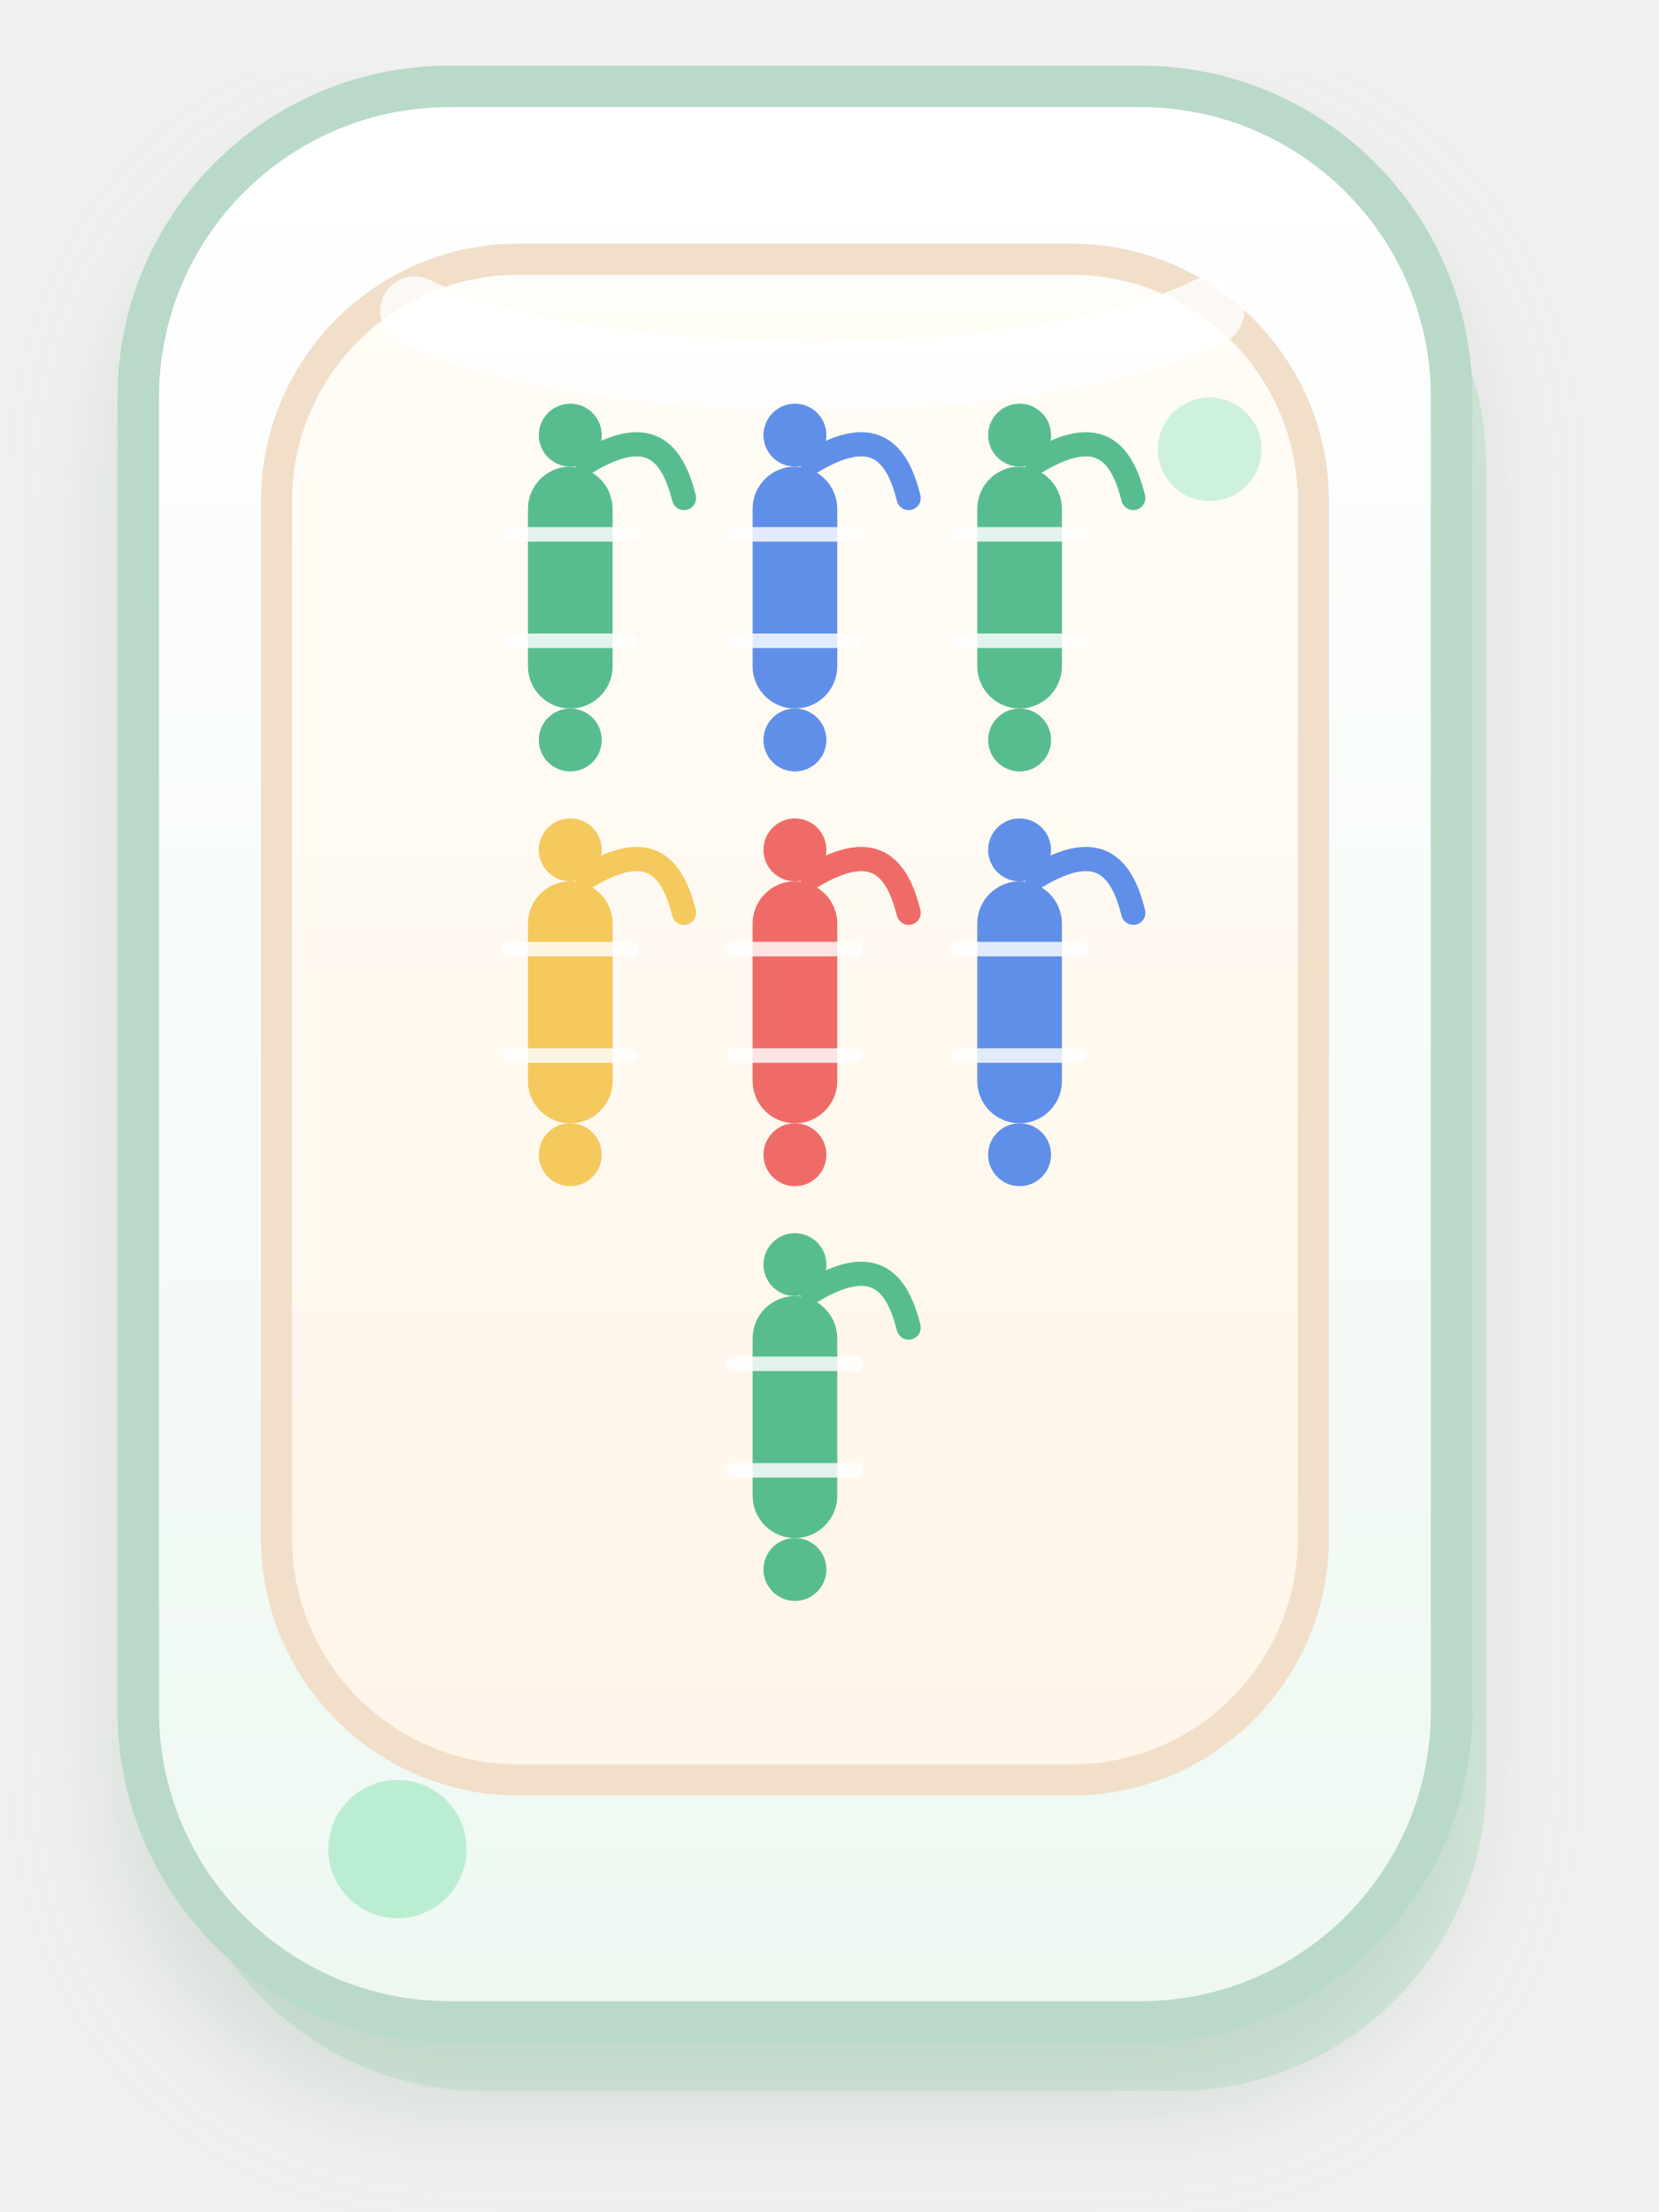
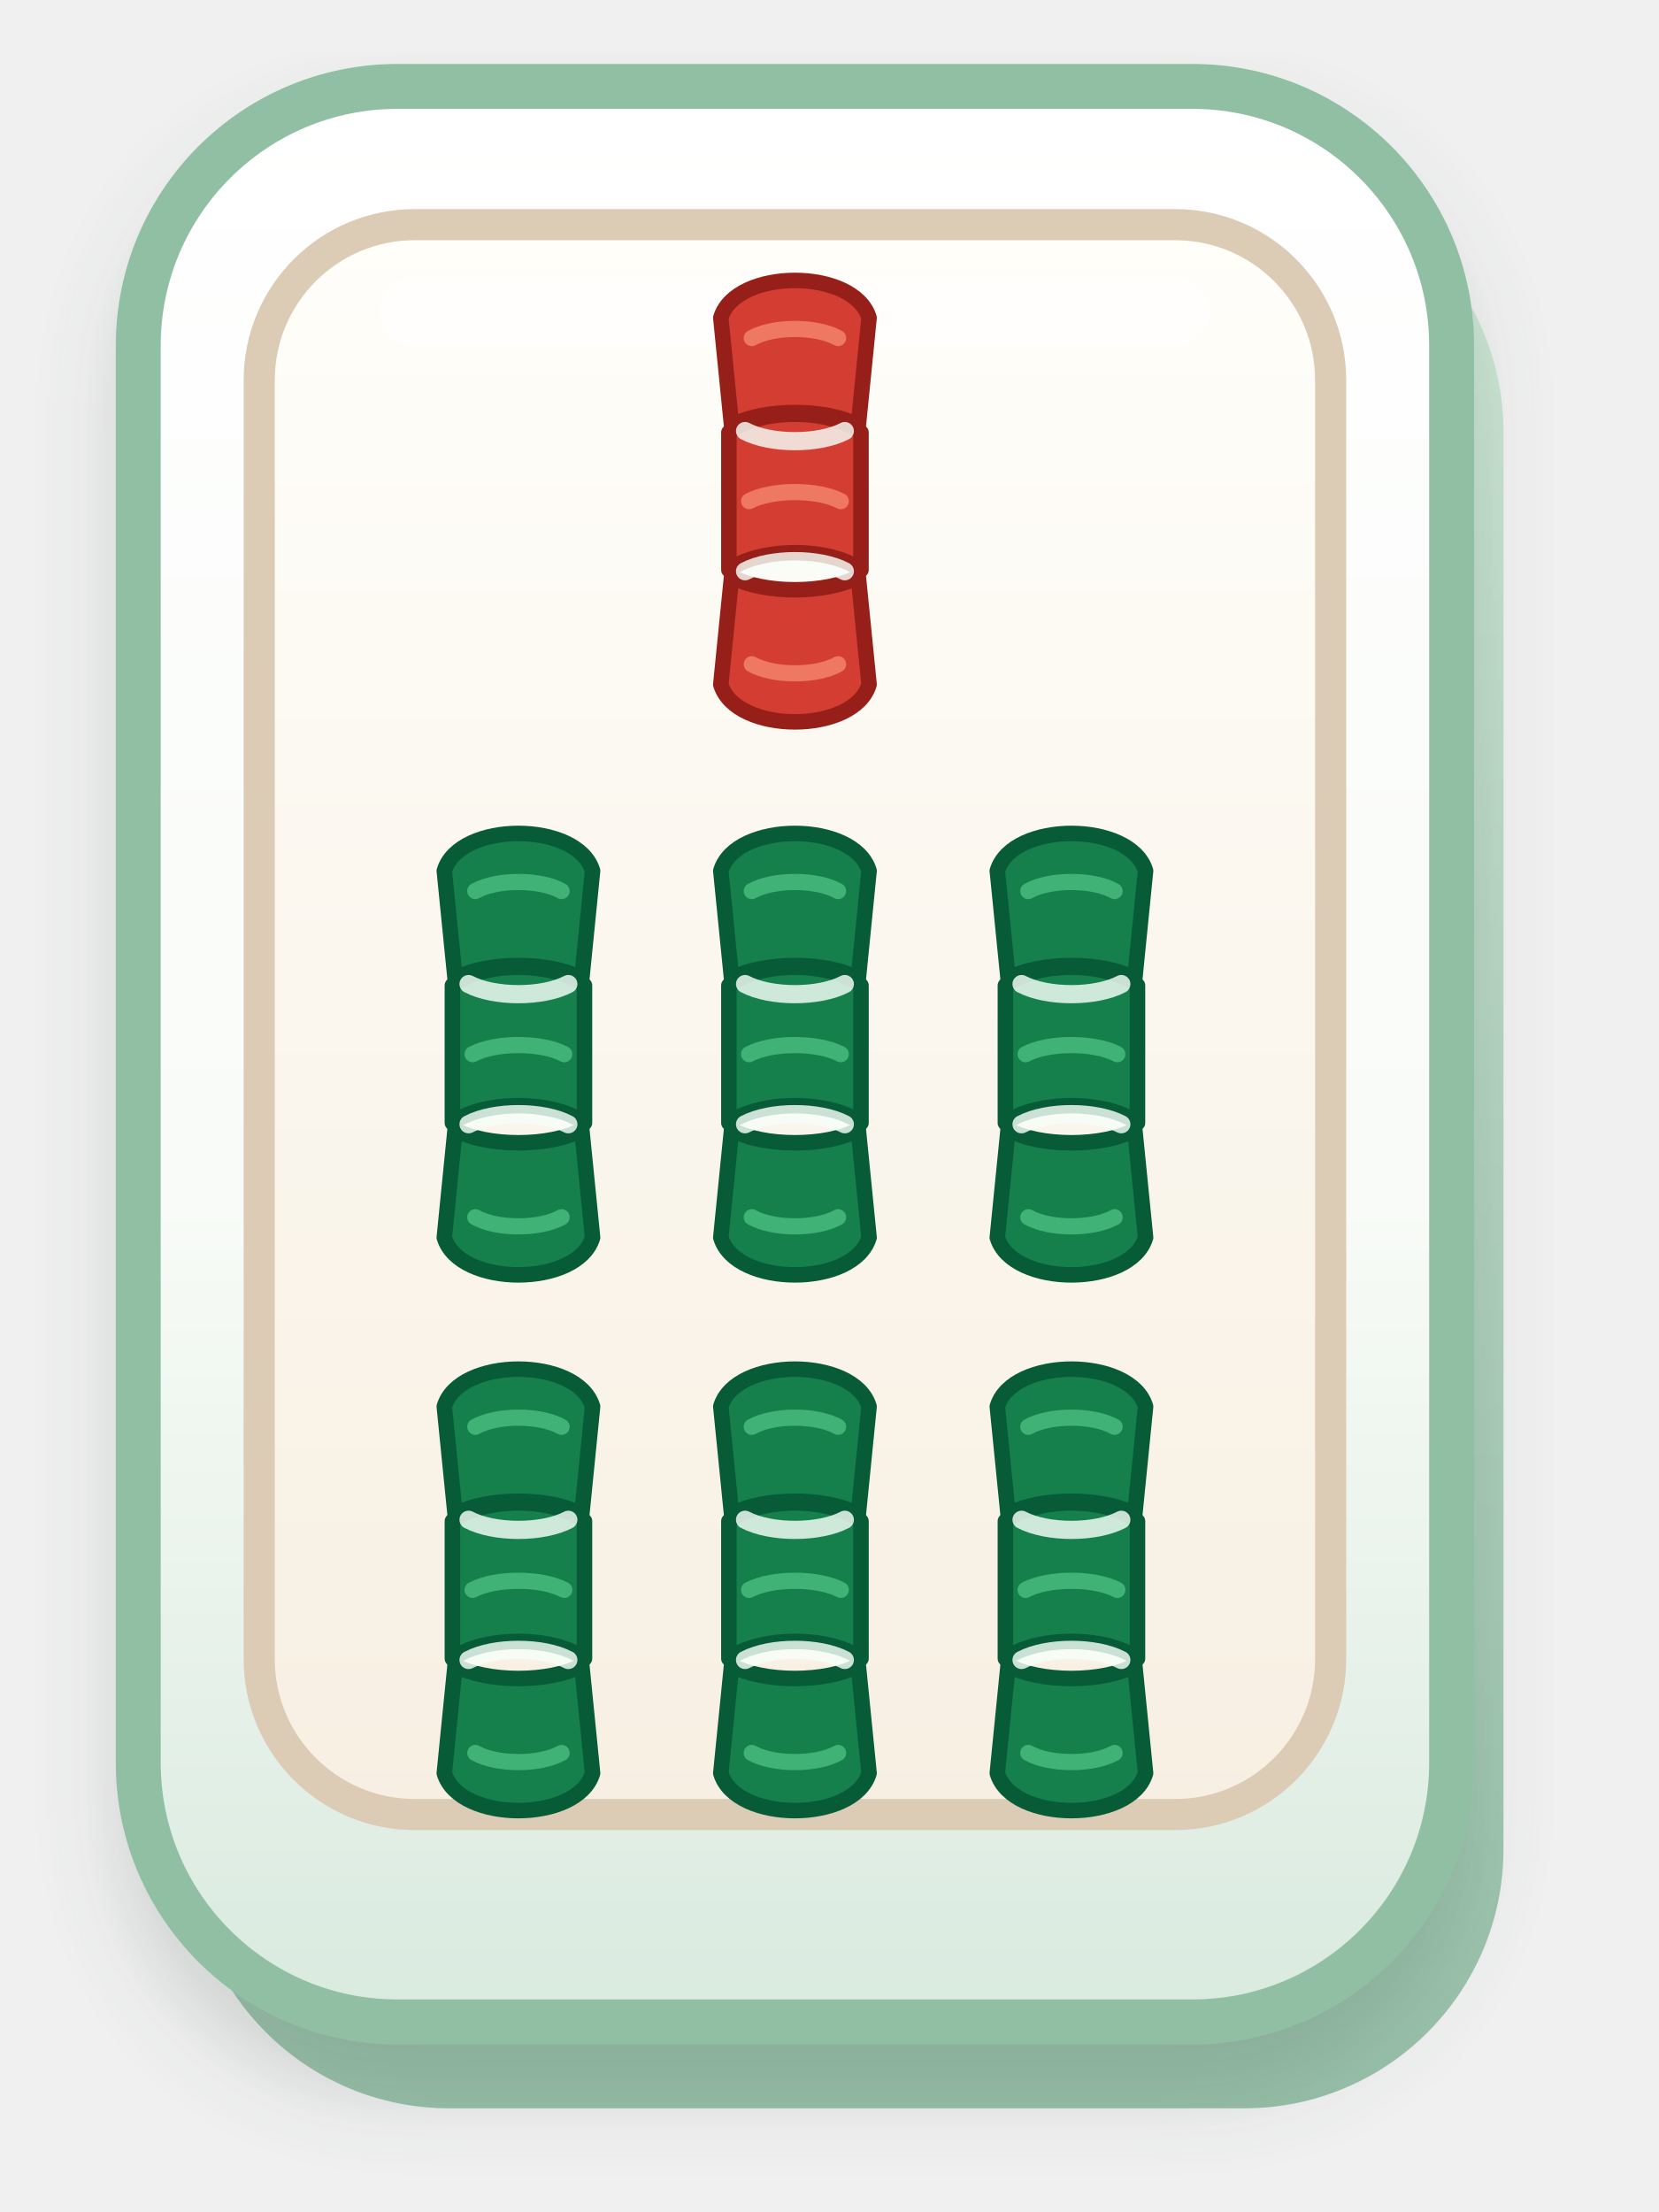
<svg xmlns="http://www.w3.org/2000/svg" viewBox="0 0 96 128">
  <defs>
    <linearGradient id="body" x1="0" y1="0" x2="0" y2="1">
      <stop offset="0" stop-color="#ffffff" />
-       <stop offset="1" stop-color="#eef8f1" />
+       <stop offset="0.58" stop-color="#f8fbf7" />
+       <stop offset="1" stop-color="#d9eadf" />
    </linearGradient>
    <linearGradient id="face" x1="0" y1="0" x2="0" y2="1">
-       <stop offset="0" stop-color="#fffdf7" />
-       <stop offset="1" stop-color="#fff5e9" />
+       <stop offset="0" stop-color="#fffefa" />
+       <stop offset="1" stop-color="#f7efe2" />
    </linearGradient>
-     <filter id="softShadow" x="-20%" y="-20%" width="140%" height="150%">
-       <feDropShadow dx="0" dy="4" stdDeviation="3" flood-color="#9ab3a0" flood-opacity="0.32" />
+     <linearGradient id="edge" x1="0" y1="0" x2="0" y2="1">
+       <stop offset="0" stop-color="#cfe7d6" />
+       <stop offset="1" stop-color="#96bfa8" />
+     </linearGradient>
+     <filter id="shadow" x="-15%" y="-15%" width="130%" height="140%">
+       <feDropShadow dx="0" dy="3" stdDeviation="2.2" flood-color="#5b6f61" flood-opacity="0.22" />
    </filter>
  </defs>
-   <rect x="10" y="9" width="76" height="112" rx="18" fill="#cfe8d9" opacity="0.9" />
-   <rect x="8" y="5" width="76" height="112" rx="18" fill="url(#body)" stroke="#b9d9c9" stroke-width="2.4" filter="url(#softShadow)" />
-   <rect x="16" y="15" width="60" height="88" rx="14" fill="url(#face)" stroke="#f1dfc9" stroke-width="1.8" />
-   <path d="M24 18c10 5 36 5 46 0" fill="none" stroke="#ffffff" stroke-width="4" stroke-linecap="round" opacity="0.8" />
-   <circle cx="23" cy="107" r="4" fill="#9ee6c2" opacity="0.65" />
-   <circle cx="70" cy="26" r="3" fill="#9ee6c2" opacity="0.5" />
-   <g transform="translate(33 34)">
-     <rect x="-2.45" y="-7" width="4.9" height="14" rx="2.45" fill="#58bd8e" />
-     <circle cx="0" cy="-8.82" r="1.82" fill="#58bd8e" />
-     <circle cx="0" cy="8.82" r="1.82" fill="#58bd8e" />
-     <path d="M-3.528 -3.08h7.056M-3.528 3.08h7.056" stroke="#fff" stroke-width="0.84" stroke-linecap="round" opacity="0.82" />
-     <path d="M0.98 -7.28c3.5-2.1 4.9-0.7 5.6 2.1" fill="none" stroke="#58bd8e" stroke-width="1.4" stroke-linecap="round" />
+   <rect x="11" y="10" width="76" height="112" rx="15" fill="url(#edge)" />
+   <rect x="8" y="5" width="76" height="112" rx="15" fill="url(#body)" stroke="#91bfa4" stroke-width="2.6" filter="url(#shadow)" />
+   <rect x="15" y="13" width="62" height="92" rx="9" fill="url(#face)" stroke="#dccbb5" stroke-width="1.8" />
+   <path d="M24 18h44" stroke="#ffffff" stroke-width="4" stroke-linecap="round" opacity="0.72" />
+   <g transform="translate(46 29) rotate(0) scale(0.78)">
+     <path d="M-5.5-13.6C-4.4-17.3 4.4-17.3 5.5-13.6L4.7-5.6C2.4-6.9-2.4-6.9-4.7-5.6Z" fill="#d33d32" stroke="#962019" stroke-width="1.15" stroke-linejoin="round" />
+     <path d="M-4.9-5.1C-2.6-6.9 2.6-6.9 4.9-5.1L4.9 5.1C2.6 3.4-2.6 3.4-4.9 5.1Z" fill="#d33d32" stroke="#962019" stroke-width="1.15" stroke-linejoin="round" />
+     <path d="M-4.7 5.6C-2.4 6.9 2.4 6.9 4.7 5.6L5.5 13.6C4.4 17.3-4.4 17.3-5.5 13.6Z" fill="#d33d32" stroke="#962019" stroke-width="1.15" stroke-linejoin="round" />
+     <path d="M-3.2-12.1C-1.6-13 1.6-13 3.2-12.1M-3.4 0C-1.7-.9 1.7-.9 3.4 0M-3.2 12.1C-1.6 13 1.6 13 3.2 12.1" fill="none" stroke="#ef7b65" stroke-width="1.2" stroke-linecap="round" opacity="0.95" />
+     <path d="M-3.7-5.2C-1.8-4.2 1.8-4.2 3.7-5.2M-3.7 5.2C-1.8 4.2 1.8 4.2 3.7 5.2" fill="none" stroke="#f6fff8" stroke-width="1.35" stroke-linecap="round" opacity="0.82" />
  </g>
-   <g transform="translate(46 34)">
-     <rect x="-2.45" y="-7" width="4.9" height="14" rx="2.45" fill="#5f8fe8" />
-     <circle cx="0" cy="-8.82" r="1.82" fill="#5f8fe8" />
-     <circle cx="0" cy="8.82" r="1.82" fill="#5f8fe8" />
-     <path d="M-3.528 -3.08h7.056M-3.528 3.08h7.056" stroke="#fff" stroke-width="0.84" stroke-linecap="round" opacity="0.82" />
-     <path d="M0.98 -7.28c3.5-2.1 4.9-0.7 5.6 2.1" fill="none" stroke="#5f8fe8" stroke-width="1.4" stroke-linecap="round" />
+   <g transform="translate(30 61) rotate(0) scale(0.78)">
+     <path d="M-5.5-13.6C-4.4-17.3 4.4-17.3 5.5-13.6L4.7-5.6C2.4-6.9-2.4-6.9-4.7-5.6Z" fill="#15804c" stroke="#075b36" stroke-width="1.15" stroke-linejoin="round" />
+     <path d="M-4.9-5.1C-2.6-6.9 2.6-6.9 4.9-5.1L4.9 5.1C2.6 3.4-2.6 3.4-4.9 5.1Z" fill="#15804c" stroke="#075b36" stroke-width="1.15" stroke-linejoin="round" />
+     <path d="M-4.7 5.6C-2.4 6.9 2.4 6.9 4.7 5.6L5.5 13.6C4.4 17.3-4.4 17.3-5.5 13.6Z" fill="#15804c" stroke="#075b36" stroke-width="1.15" stroke-linejoin="round" />
+     <path d="M-3.2-12.1C-1.6-13 1.6-13 3.2-12.1M-3.4 0C-1.7-.9 1.7-.9 3.4 0M-3.2 12.1C-1.6 13 1.6 13 3.2 12.1" fill="none" stroke="#42b478" stroke-width="1.2" stroke-linecap="round" opacity="0.95" />
+     <path d="M-3.7-5.2C-1.8-4.2 1.8-4.2 3.7-5.2M-3.7 5.2C-1.8 4.2 1.8 4.2 3.7 5.2" fill="none" stroke="#f6fff8" stroke-width="1.35" stroke-linecap="round" opacity="0.82" />
  </g>
-   <g transform="translate(59 34)">
-     <rect x="-2.45" y="-7" width="4.9" height="14" rx="2.45" fill="#58bd8e" />
-     <circle cx="0" cy="-8.82" r="1.82" fill="#58bd8e" />
-     <circle cx="0" cy="8.82" r="1.82" fill="#58bd8e" />
-     <path d="M-3.528 -3.08h7.056M-3.528 3.08h7.056" stroke="#fff" stroke-width="0.84" stroke-linecap="round" opacity="0.82" />
-     <path d="M0.98 -7.28c3.5-2.1 4.9-0.7 5.6 2.1" fill="none" stroke="#58bd8e" stroke-width="1.4" stroke-linecap="round" />
+   <g transform="translate(46 61) rotate(0) scale(0.78)">
+     <path d="M-5.5-13.6C-4.4-17.3 4.4-17.3 5.5-13.6L4.7-5.6C2.4-6.9-2.4-6.9-4.7-5.6Z" fill="#15804c" stroke="#075b36" stroke-width="1.15" stroke-linejoin="round" />
+     <path d="M-4.9-5.1C-2.6-6.9 2.6-6.9 4.9-5.1L4.9 5.1C2.6 3.4-2.6 3.4-4.9 5.1Z" fill="#15804c" stroke="#075b36" stroke-width="1.15" stroke-linejoin="round" />
+     <path d="M-4.7 5.6C-2.4 6.9 2.4 6.9 4.7 5.6L5.5 13.6C4.4 17.3-4.4 17.3-5.5 13.6Z" fill="#15804c" stroke="#075b36" stroke-width="1.15" stroke-linejoin="round" />
+     <path d="M-3.2-12.1C-1.6-13 1.6-13 3.2-12.1M-3.4 0C-1.7-.9 1.7-.9 3.4 0M-3.2 12.1C-1.6 13 1.6 13 3.2 12.1" fill="none" stroke="#42b478" stroke-width="1.2" stroke-linecap="round" opacity="0.95" />
+     <path d="M-3.7-5.2C-1.8-4.2 1.8-4.2 3.7-5.2M-3.7 5.2C-1.8 4.2 1.8 4.2 3.7 5.2" fill="none" stroke="#f6fff8" stroke-width="1.35" stroke-linecap="round" opacity="0.82" />
  </g>
-   <g transform="translate(33 58)">
-     <rect x="-2.45" y="-7" width="4.9" height="14" rx="2.45" fill="#f4c95d" />
-     <circle cx="0" cy="-8.82" r="1.82" fill="#f4c95d" />
-     <circle cx="0" cy="8.82" r="1.82" fill="#f4c95d" />
-     <path d="M-3.528 -3.08h7.056M-3.528 3.08h7.056" stroke="#fff" stroke-width="0.84" stroke-linecap="round" opacity="0.82" />
-     <path d="M0.98 -7.28c3.5-2.1 4.9-0.7 5.6 2.1" fill="none" stroke="#f4c95d" stroke-width="1.4" stroke-linecap="round" />
+   <g transform="translate(62 61) rotate(0) scale(0.78)">
+     <path d="M-5.5-13.6C-4.4-17.3 4.4-17.3 5.5-13.6L4.7-5.6C2.4-6.9-2.4-6.9-4.7-5.6Z" fill="#15804c" stroke="#075b36" stroke-width="1.15" stroke-linejoin="round" />
+     <path d="M-4.9-5.1C-2.6-6.9 2.6-6.9 4.9-5.1L4.9 5.1C2.6 3.4-2.6 3.4-4.9 5.1Z" fill="#15804c" stroke="#075b36" stroke-width="1.15" stroke-linejoin="round" />
+     <path d="M-4.7 5.6C-2.4 6.9 2.4 6.9 4.7 5.6L5.5 13.6C4.4 17.3-4.4 17.3-5.5 13.6Z" fill="#15804c" stroke="#075b36" stroke-width="1.15" stroke-linejoin="round" />
+     <path d="M-3.2-12.1C-1.6-13 1.6-13 3.2-12.1M-3.4 0C-1.7-.9 1.7-.9 3.4 0M-3.2 12.1C-1.6 13 1.6 13 3.2 12.1" fill="none" stroke="#42b478" stroke-width="1.2" stroke-linecap="round" opacity="0.95" />
+     <path d="M-3.7-5.2C-1.8-4.2 1.8-4.2 3.7-5.2M-3.7 5.2C-1.8 4.2 1.8 4.2 3.7 5.2" fill="none" stroke="#f6fff8" stroke-width="1.35" stroke-linecap="round" opacity="0.82" />
  </g>
-   <g transform="translate(46 58)">
-     <rect x="-2.45" y="-7" width="4.9" height="14" rx="2.45" fill="#ef6b68" />
-     <circle cx="0" cy="-8.82" r="1.82" fill="#ef6b68" />
-     <circle cx="0" cy="8.82" r="1.82" fill="#ef6b68" />
-     <path d="M-3.528 -3.08h7.056M-3.528 3.08h7.056" stroke="#fff" stroke-width="0.84" stroke-linecap="round" opacity="0.82" />
-     <path d="M0.98 -7.28c3.5-2.1 4.9-0.7 5.6 2.1" fill="none" stroke="#ef6b68" stroke-width="1.4" stroke-linecap="round" />
+   <g transform="translate(30 92) rotate(0) scale(0.78)">
+     <path d="M-5.5-13.6C-4.4-17.3 4.4-17.3 5.5-13.6L4.7-5.6C2.4-6.9-2.4-6.9-4.7-5.6Z" fill="#15804c" stroke="#075b36" stroke-width="1.15" stroke-linejoin="round" />
+     <path d="M-4.9-5.1C-2.6-6.9 2.6-6.9 4.9-5.1L4.9 5.1C2.6 3.4-2.6 3.4-4.9 5.1Z" fill="#15804c" stroke="#075b36" stroke-width="1.15" stroke-linejoin="round" />
+     <path d="M-4.7 5.6C-2.4 6.9 2.4 6.9 4.7 5.6L5.5 13.6C4.4 17.3-4.4 17.3-5.5 13.6Z" fill="#15804c" stroke="#075b36" stroke-width="1.15" stroke-linejoin="round" />
+     <path d="M-3.2-12.1C-1.6-13 1.6-13 3.2-12.1M-3.4 0C-1.7-.9 1.7-.9 3.4 0M-3.2 12.1C-1.6 13 1.6 13 3.2 12.1" fill="none" stroke="#42b478" stroke-width="1.2" stroke-linecap="round" opacity="0.95" />
+     <path d="M-3.7-5.2C-1.8-4.2 1.8-4.2 3.7-5.2M-3.7 5.2C-1.8 4.2 1.8 4.2 3.7 5.2" fill="none" stroke="#f6fff8" stroke-width="1.35" stroke-linecap="round" opacity="0.82" />
  </g>
-   <g transform="translate(59 58)">
-     <rect x="-2.45" y="-7" width="4.9" height="14" rx="2.45" fill="#5f8fe8" />
-     <circle cx="0" cy="-8.82" r="1.82" fill="#5f8fe8" />
-     <circle cx="0" cy="8.82" r="1.82" fill="#5f8fe8" />
-     <path d="M-3.528 -3.08h7.056M-3.528 3.08h7.056" stroke="#fff" stroke-width="0.84" stroke-linecap="round" opacity="0.82" />
-     <path d="M0.98 -7.28c3.5-2.1 4.9-0.7 5.6 2.1" fill="none" stroke="#5f8fe8" stroke-width="1.4" stroke-linecap="round" />
+   <g transform="translate(46 92) rotate(0) scale(0.78)">
+     <path d="M-5.5-13.6C-4.4-17.3 4.4-17.3 5.5-13.6L4.7-5.6C2.4-6.9-2.4-6.9-4.7-5.6Z" fill="#15804c" stroke="#075b36" stroke-width="1.15" stroke-linejoin="round" />
+     <path d="M-4.9-5.1C-2.6-6.9 2.6-6.9 4.9-5.1L4.9 5.1C2.6 3.4-2.6 3.4-4.9 5.1Z" fill="#15804c" stroke="#075b36" stroke-width="1.15" stroke-linejoin="round" />
+     <path d="M-4.7 5.6C-2.4 6.9 2.4 6.9 4.7 5.6L5.5 13.6C4.4 17.3-4.4 17.3-5.5 13.6Z" fill="#15804c" stroke="#075b36" stroke-width="1.15" stroke-linejoin="round" />
+     <path d="M-3.2-12.1C-1.6-13 1.6-13 3.2-12.1M-3.4 0C-1.7-.9 1.7-.9 3.4 0M-3.2 12.1C-1.6 13 1.6 13 3.2 12.1" fill="none" stroke="#42b478" stroke-width="1.2" stroke-linecap="round" opacity="0.95" />
+     <path d="M-3.7-5.2C-1.8-4.2 1.8-4.2 3.7-5.2M-3.7 5.2C-1.8 4.2 1.8 4.2 3.7 5.2" fill="none" stroke="#f6fff8" stroke-width="1.35" stroke-linecap="round" opacity="0.82" />
  </g>
-   <g transform="translate(46 82)">
-     <rect x="-2.45" y="-7" width="4.9" height="14" rx="2.45" fill="#58bd8e" />
-     <circle cx="0" cy="-8.82" r="1.82" fill="#58bd8e" />
-     <circle cx="0" cy="8.82" r="1.82" fill="#58bd8e" />
-     <path d="M-3.528 -3.08h7.056M-3.528 3.08h7.056" stroke="#fff" stroke-width="0.84" stroke-linecap="round" opacity="0.82" />
-     <path d="M0.98 -7.28c3.5-2.1 4.9-0.7 5.6 2.1" fill="none" stroke="#58bd8e" stroke-width="1.4" stroke-linecap="round" />
+   <g transform="translate(62 92) rotate(0) scale(0.78)">
+     <path d="M-5.5-13.6C-4.4-17.3 4.4-17.3 5.5-13.6L4.7-5.6C2.4-6.9-2.4-6.9-4.7-5.6Z" fill="#15804c" stroke="#075b36" stroke-width="1.15" stroke-linejoin="round" />
+     <path d="M-4.9-5.1C-2.6-6.9 2.6-6.9 4.9-5.1L4.9 5.1C2.6 3.4-2.6 3.4-4.9 5.1Z" fill="#15804c" stroke="#075b36" stroke-width="1.15" stroke-linejoin="round" />
+     <path d="M-4.7 5.6C-2.4 6.9 2.4 6.9 4.7 5.6L5.5 13.6C4.4 17.3-4.4 17.3-5.5 13.6Z" fill="#15804c" stroke="#075b36" stroke-width="1.15" stroke-linejoin="round" />
+     <path d="M-3.2-12.1C-1.6-13 1.6-13 3.2-12.1M-3.4 0C-1.7-.9 1.7-.9 3.4 0M-3.2 12.1C-1.6 13 1.6 13 3.2 12.1" fill="none" stroke="#42b478" stroke-width="1.2" stroke-linecap="round" opacity="0.95" />
+     <path d="M-3.7-5.2C-1.8-4.2 1.8-4.2 3.7-5.2M-3.7 5.2C-1.8 4.2 1.8 4.2 3.7 5.2" fill="none" stroke="#f6fff8" stroke-width="1.35" stroke-linecap="round" opacity="0.82" />
  </g>
</svg>
